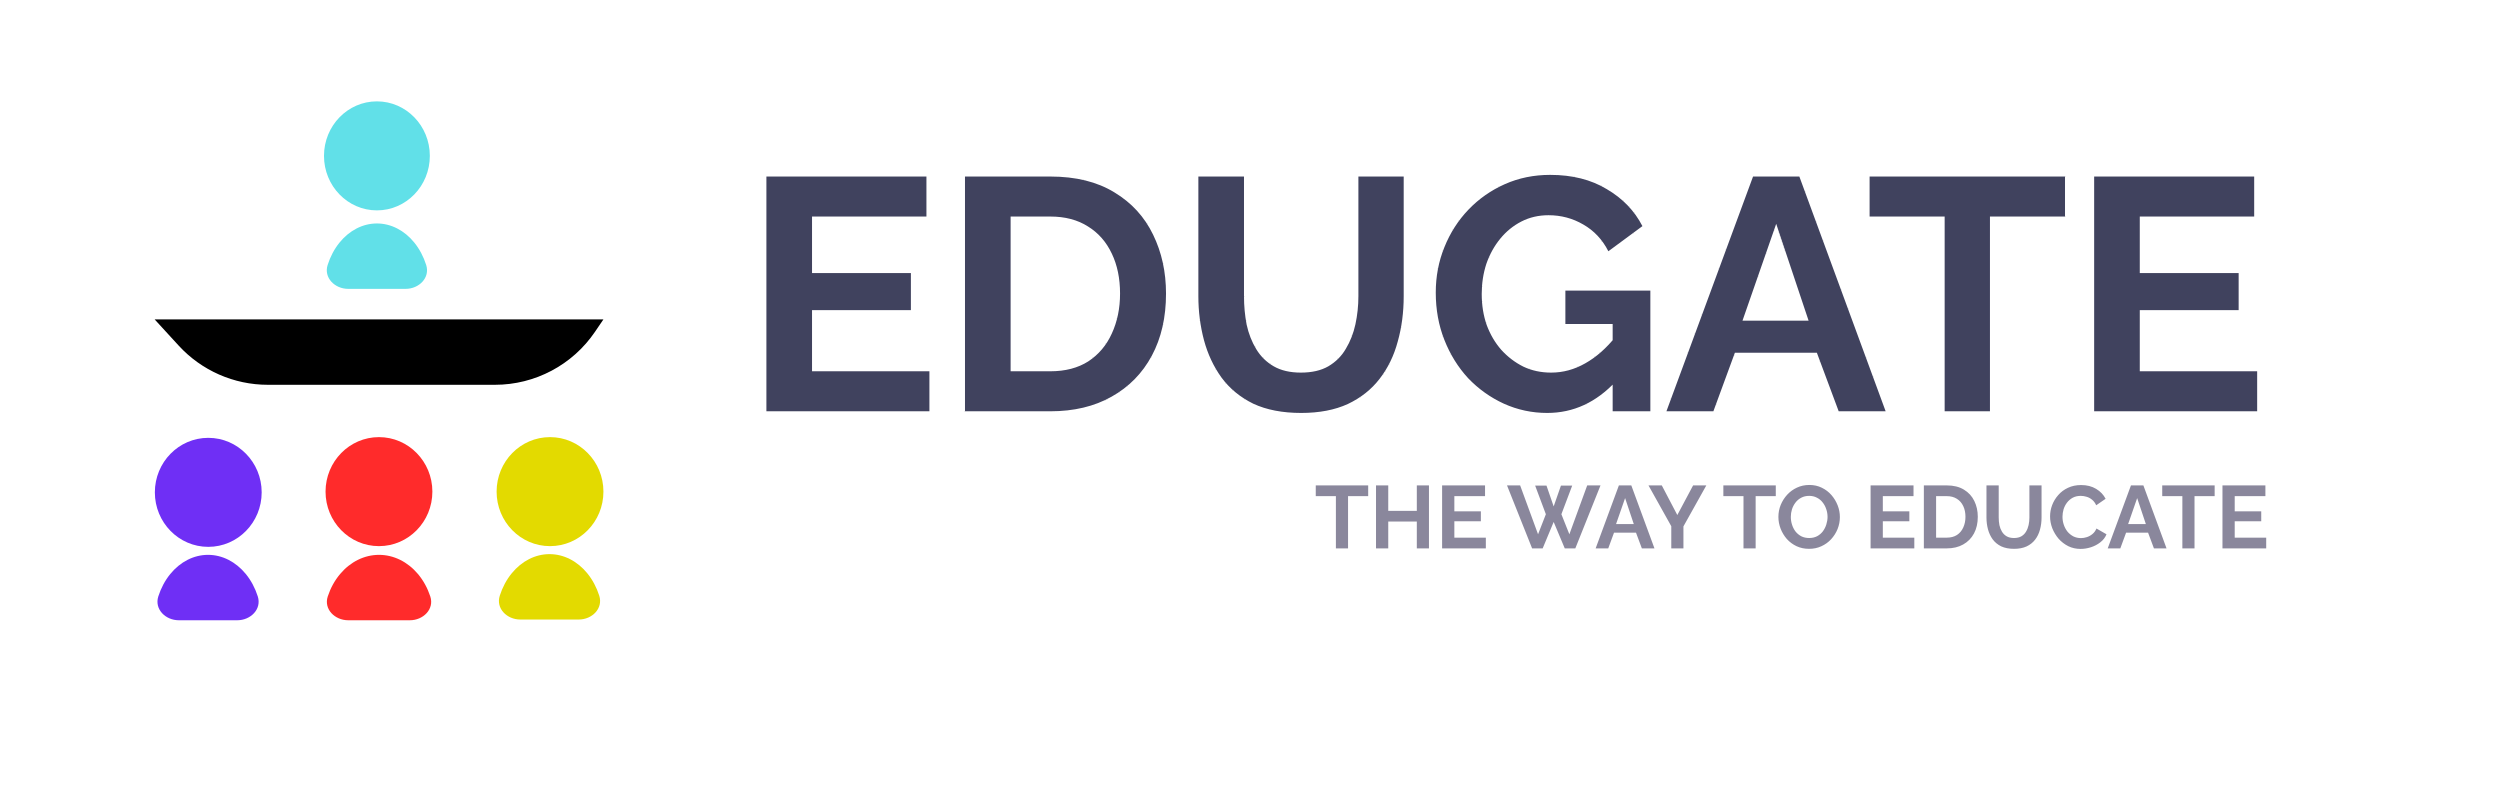
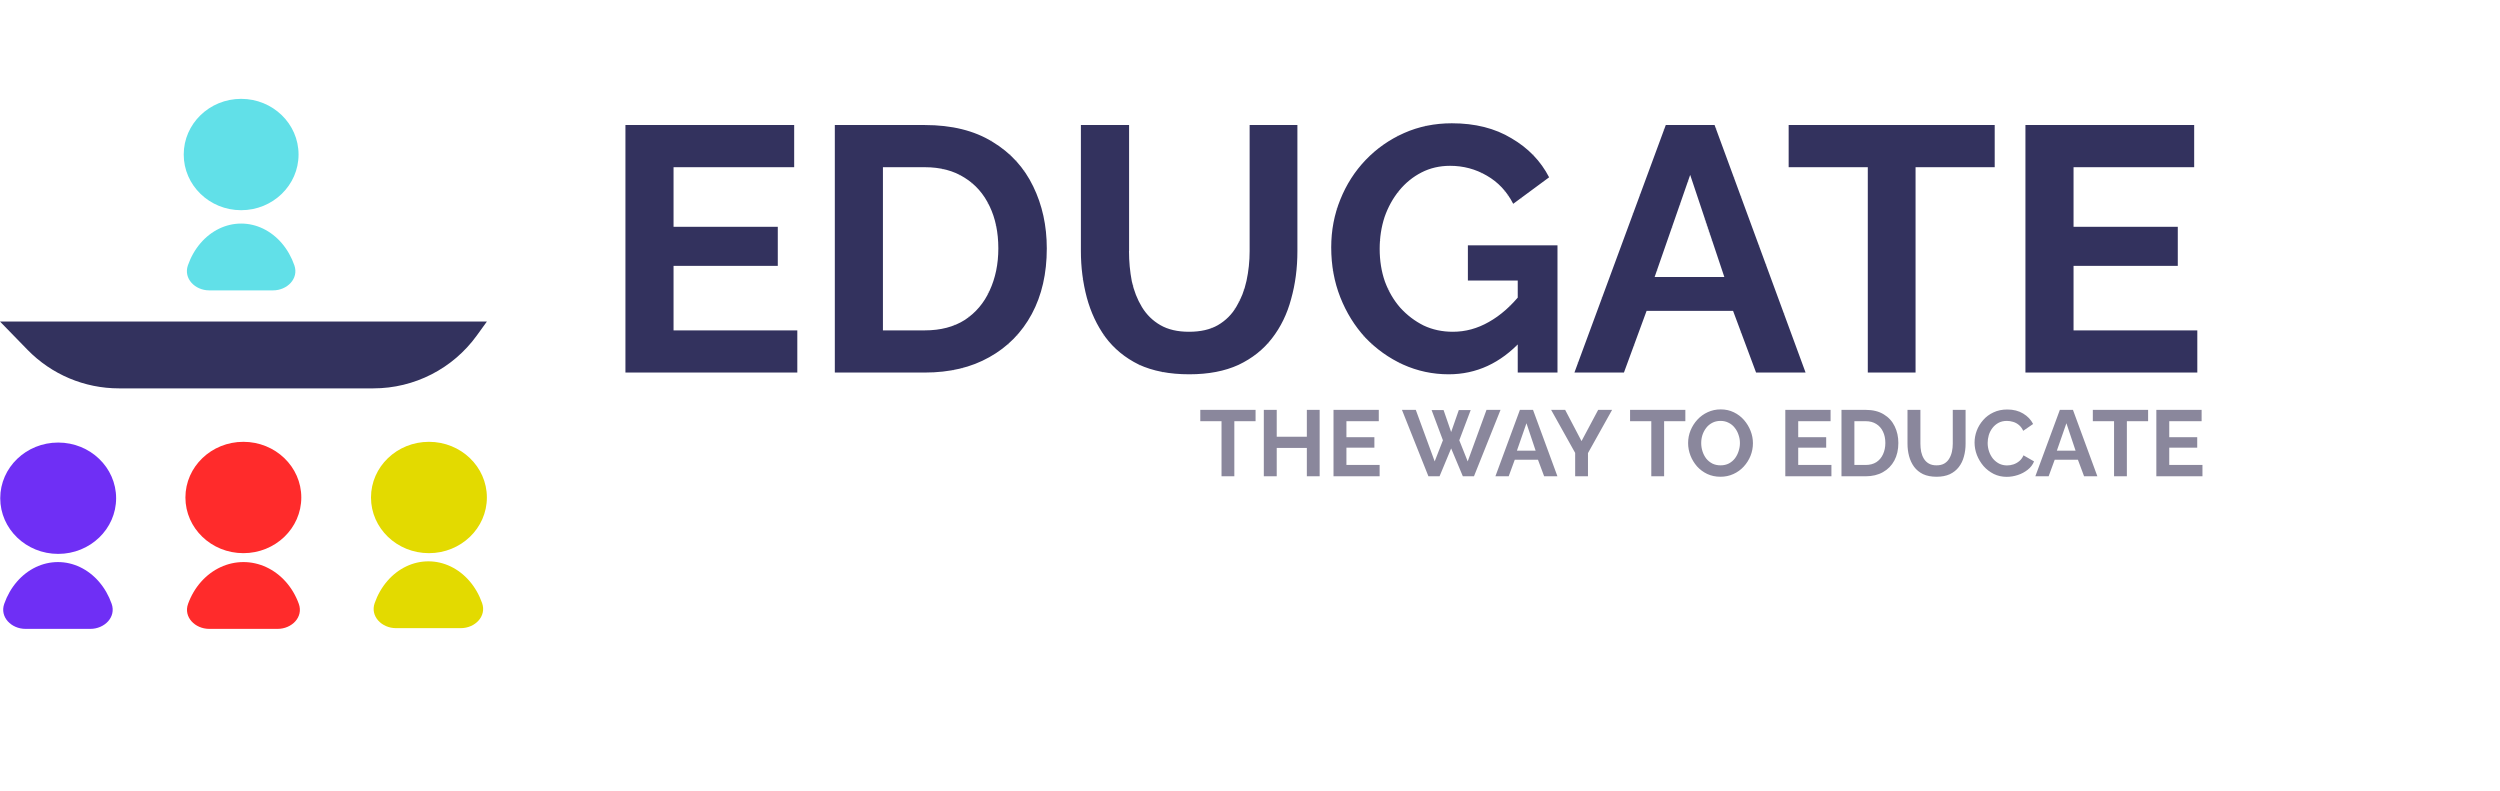
- <svg xmlns="http://www.w3.org/2000/svg" width="310" height="98" viewBox="0 0 310 98" fill="none">
+ <svg xmlns="http://www.w3.org/2000/svg" width="294" height="93" viewBox="0 0 294 93" fill="none">
  <g id="edugate-logo">
-     <g id="EDUGATE" filter="url(#filter0_d_137_454)">
-       <path d="M115.247 46.039V51H95.034V21.89H114.878V26.851H100.692V33.862H112.951V38.454H100.692V46.039H115.247ZM119.658 51V21.89H130.236C133.407 21.89 136.058 22.546 138.19 23.858C140.322 25.143 141.921 26.892 142.987 29.106C144.053 31.293 144.586 33.725 144.586 36.404C144.586 39.356 143.998 41.925 142.823 44.112C141.648 46.299 139.98 47.993 137.821 49.196C135.689 50.399 133.161 51 130.236 51H119.658ZM138.887 36.404C138.887 34.518 138.545 32.864 137.862 31.443C137.179 29.994 136.195 28.874 134.91 28.081C133.625 27.261 132.067 26.851 130.236 26.851H125.316V46.039H130.236C132.095 46.039 133.666 45.629 134.951 44.809C136.236 43.962 137.206 42.814 137.862 41.365C138.545 39.889 138.887 38.235 138.887 36.404ZM161.348 51.205C159.024 51.205 157.043 50.822 155.403 50.057C153.79 49.264 152.478 48.185 151.467 46.818C150.483 45.451 149.758 43.907 149.294 42.185C148.829 40.436 148.597 38.618 148.597 36.732V21.89H154.255V36.732C154.255 37.935 154.364 39.11 154.583 40.258C154.829 41.379 155.225 42.39 155.772 43.292C156.318 44.194 157.043 44.905 157.945 45.424C158.847 45.943 159.967 46.203 161.307 46.203C162.673 46.203 163.808 45.943 164.71 45.424C165.639 44.877 166.363 44.153 166.883 43.251C167.429 42.349 167.826 41.338 168.072 40.217C168.318 39.069 168.441 37.907 168.441 36.732V21.89H174.058V36.732C174.058 38.727 173.812 40.6 173.32 42.349C172.855 44.098 172.103 45.643 171.065 46.982C170.053 48.294 168.741 49.333 167.129 50.098C165.516 50.836 163.589 51.205 161.348 51.205ZM191.852 51.205C189.966 51.205 188.175 50.822 186.481 50.057C184.813 49.292 183.337 48.239 182.053 46.9C180.795 45.533 179.811 43.948 179.101 42.144C178.39 40.34 178.035 38.386 178.035 36.281C178.035 34.286 178.39 32.413 179.101 30.664C179.811 28.887 180.809 27.329 182.094 25.99C183.378 24.651 184.882 23.598 186.604 22.833C188.326 22.068 190.198 21.685 192.221 21.685C194.954 21.685 197.291 22.273 199.232 23.448C201.2 24.596 202.676 26.127 203.66 28.04L199.437 31.156C198.699 29.707 197.66 28.6 196.321 27.835C195.009 27.07 193.574 26.687 192.016 26.687C190.786 26.687 189.665 26.947 188.654 27.466C187.642 27.985 186.768 28.696 186.03 29.598C185.292 30.5 184.718 31.539 184.308 32.714C183.925 33.889 183.734 35.133 183.734 36.445C183.734 37.839 183.939 39.124 184.349 40.299C184.786 41.474 185.387 42.499 186.153 43.374C186.945 44.249 187.861 44.946 188.9 45.465C189.938 45.957 191.086 46.203 192.344 46.203C193.82 46.203 195.227 45.82 196.567 45.055C197.933 44.29 199.204 43.169 200.38 41.693V47.269C197.947 49.893 195.104 51.205 191.852 51.205ZM199.97 40.176H194.107V36.035H204.644V51H199.97V40.176ZM217.379 21.89H223.119L233.82 51H227.998L225.292 43.743H215.124L212.459 51H206.637L217.379 21.89ZM224.267 39.766L220.249 27.753L216.067 39.766H224.267ZM256.061 26.851H246.754V51H241.137V26.851H231.83V21.89H256.061V26.851ZM279.888 46.039V51H259.675V21.89H279.519V26.851H265.333V33.862H277.592V38.454H265.333V46.039H279.888Z" fill="#40425E" />
+     <g id="EDUGATE" filter="url(#filter0_d_313_48)">
+       <path d="M93.764 38.852V43.812H73.551V14.703H93.395V19.663H79.209V26.674H91.468V31.267H79.209V38.852H93.764ZM98.175 43.812V14.703H108.753C111.923 14.703 114.575 15.358 116.707 16.671C118.839 17.955 120.438 19.704 121.504 21.919C122.57 24.105 123.103 26.538 123.103 29.216C123.103 32.169 122.515 34.738 121.34 36.925C120.164 39.111 118.497 40.806 116.338 42.008C114.206 43.211 111.677 43.812 108.753 43.812H98.175ZM117.404 29.216C117.404 27.331 117.062 25.677 116.379 24.256C115.695 22.807 114.711 21.686 113.427 20.893C112.142 20.073 110.584 19.663 108.753 19.663H103.833V38.852H108.753C110.611 38.852 112.183 38.441 113.468 37.621C114.752 36.774 115.723 35.626 116.379 34.178C117.062 32.702 117.404 31.048 117.404 29.216ZM139.864 44.017C137.541 44.017 135.559 43.635 133.919 42.87C132.307 42.077 130.995 40.997 129.983 39.63C128.999 38.264 128.275 36.719 127.81 34.998C127.346 33.248 127.113 31.43 127.113 29.544V14.703H132.771V29.544C132.771 30.747 132.881 31.922 133.099 33.071C133.345 34.191 133.742 35.203 134.288 36.105C134.835 37.007 135.559 37.717 136.461 38.236C137.363 38.756 138.484 39.016 139.823 39.016C141.19 39.016 142.324 38.756 143.226 38.236C144.156 37.69 144.88 36.965 145.399 36.063C145.946 35.161 146.342 34.15 146.588 33.029C146.834 31.881 146.957 30.72 146.957 29.544V14.703H152.574V29.544C152.574 31.54 152.328 33.412 151.836 35.161C151.372 36.911 150.62 38.455 149.581 39.794C148.57 41.106 147.258 42.145 145.645 42.91C144.033 43.648 142.106 44.017 139.864 44.017ZM170.368 44.017C168.482 44.017 166.692 43.635 164.997 42.87C163.33 42.104 161.854 41.052 160.569 39.712C159.312 38.346 158.328 36.761 157.617 34.956C156.907 33.153 156.551 31.198 156.551 29.093C156.551 27.098 156.907 25.226 157.617 23.477C158.328 21.7 159.326 20.142 160.61 18.802C161.895 17.463 163.398 16.411 165.12 15.646C166.842 14.88 168.715 14.498 170.737 14.498C173.471 14.498 175.808 15.085 177.748 16.261C179.716 17.409 181.192 18.939 182.176 20.852L177.953 23.968C177.215 22.52 176.177 21.413 174.837 20.648C173.525 19.882 172.09 19.5 170.532 19.5C169.302 19.5 168.182 19.759 167.17 20.279C166.159 20.798 165.284 21.509 164.546 22.41C163.808 23.312 163.234 24.351 162.824 25.526C162.442 26.702 162.25 27.945 162.25 29.258C162.25 30.651 162.455 31.936 162.865 33.111C163.303 34.287 163.904 35.312 164.669 36.187C165.462 37.061 166.378 37.758 167.416 38.278C168.455 38.77 169.603 39.016 170.86 39.016C172.336 39.016 173.744 38.633 175.083 37.867C176.45 37.102 177.721 35.981 178.896 34.505V40.081C176.464 42.706 173.621 44.017 170.368 44.017ZM178.486 32.989H172.623V28.848H183.16V43.812H178.486V32.989ZM195.895 14.703H201.635L212.336 43.812H206.514L203.808 36.556H193.64L190.975 43.812H185.153L195.895 14.703ZM202.783 32.578L198.765 20.566L194.583 32.578H202.783ZM234.577 19.663H225.27V43.812H219.653V19.663H210.346V14.703H234.577V19.663ZM258.404 38.852V43.812H238.191V14.703H258.035V19.663H243.849V26.674H256.108V31.267H243.849V38.852H258.404Z" fill="#33325E" />
    </g>
-     <path id="THE WAY TO EDUCATE" d="M169.655 61.521H167.158V68H165.651V61.521H163.154V60.19H169.655V61.521ZM177.192 60.19V68H175.685V64.667H172.143V68H170.625V60.19H172.143V63.347H175.685V60.19H177.192ZM184.244 66.669V68H178.821V60.19H184.145V61.521H180.339V63.402H183.628V64.634H180.339V66.669H184.244ZM190.356 60.212H191.764L192.655 62.797L193.557 60.212H194.954L193.612 63.765L194.602 66.251L196.813 60.19H198.463L195.339 68H194.03L192.655 64.722L191.291 68H189.982L186.869 60.19H188.497L190.719 66.251L191.687 63.765L190.356 60.212ZM200.742 60.19H202.282L205.153 68H203.591L202.865 66.053H200.137L199.422 68H197.86L200.742 60.19ZM202.59 64.986L201.512 61.763L200.39 64.986H202.59ZM206.062 60.19L207.987 63.864L209.945 60.19H211.584L208.746 65.272V68H207.239V65.25L204.412 60.19H206.062ZM220.197 61.521H217.7V68H216.193V61.521H213.696V60.19H220.197V61.521ZM224.328 68.055C223.756 68.055 223.235 67.945 222.766 67.725C222.304 67.505 221.904 67.208 221.567 66.834C221.237 66.453 220.98 66.027 220.797 65.558C220.613 65.081 220.522 64.594 220.522 64.095C220.522 63.574 220.617 63.079 220.808 62.61C221.006 62.133 221.273 61.712 221.611 61.345C221.955 60.971 222.359 60.678 222.821 60.465C223.29 60.245 223.803 60.135 224.361 60.135C224.925 60.135 225.439 60.249 225.901 60.476C226.37 60.703 226.77 61.008 227.1 61.389C227.43 61.77 227.686 62.196 227.87 62.665C228.053 63.134 228.145 63.618 228.145 64.117C228.145 64.63 228.049 65.125 227.859 65.602C227.668 66.071 227.4 66.493 227.056 66.867C226.718 67.234 226.315 67.523 225.846 67.736C225.384 67.949 224.878 68.055 224.328 68.055ZM222.062 64.095C222.062 64.432 222.113 64.759 222.216 65.074C222.318 65.389 222.465 65.672 222.656 65.921C222.854 66.163 223.092 66.357 223.371 66.504C223.657 66.643 223.979 66.713 224.339 66.713C224.705 66.713 225.032 66.64 225.318 66.493C225.604 66.339 225.842 66.137 226.033 65.888C226.223 65.631 226.366 65.349 226.462 65.041C226.564 64.726 226.616 64.41 226.616 64.095C226.616 63.758 226.561 63.435 226.451 63.127C226.348 62.812 226.198 62.533 226 62.291C225.809 62.042 225.571 61.847 225.285 61.708C225.006 61.561 224.691 61.488 224.339 61.488C223.965 61.488 223.635 61.565 223.349 61.719C223.07 61.866 222.835 62.064 222.645 62.313C222.454 62.562 222.307 62.841 222.205 63.149C222.109 63.457 222.062 63.772 222.062 64.095ZM237.375 66.669V68H231.952V60.19H237.276V61.521H233.47V63.402H236.759V64.634H233.47V66.669H237.375ZM238.558 68V60.19H241.396C242.247 60.19 242.958 60.366 243.53 60.718C244.102 61.063 244.531 61.532 244.817 62.126C245.103 62.713 245.246 63.365 245.246 64.084C245.246 64.876 245.088 65.565 244.773 66.152C244.458 66.739 244.01 67.193 243.431 67.516C242.859 67.839 242.181 68 241.396 68H238.558ZM243.717 64.084C243.717 63.578 243.625 63.134 243.442 62.753C243.259 62.364 242.995 62.064 242.65 61.851C242.305 61.631 241.887 61.521 241.396 61.521H240.076V66.669H241.396C241.895 66.669 242.316 66.559 242.661 66.339C243.006 66.112 243.266 65.804 243.442 65.415C243.625 65.019 243.717 64.575 243.717 64.084ZM249.743 68.055C249.12 68.055 248.588 67.952 248.148 67.747C247.715 67.534 247.363 67.245 247.092 66.878C246.828 66.511 246.634 66.097 246.509 65.635C246.384 65.166 246.322 64.678 246.322 64.172V60.19H247.84V64.172C247.84 64.495 247.869 64.81 247.928 65.118C247.994 65.419 248.1 65.69 248.247 65.932C248.394 66.174 248.588 66.365 248.83 66.504C249.072 66.643 249.373 66.713 249.732 66.713C250.099 66.713 250.403 66.643 250.645 66.504C250.894 66.357 251.089 66.163 251.228 65.921C251.375 65.679 251.481 65.408 251.547 65.107C251.613 64.799 251.646 64.487 251.646 64.172V60.19H253.153V64.172C253.153 64.707 253.087 65.21 252.955 65.679C252.83 66.148 252.629 66.563 252.35 66.922C252.079 67.274 251.727 67.553 251.294 67.758C250.861 67.956 250.344 68.055 249.743 68.055ZM254.209 64.04C254.209 63.563 254.293 63.098 254.462 62.643C254.638 62.181 254.891 61.763 255.221 61.389C255.551 61.008 255.954 60.707 256.431 60.487C256.908 60.26 257.45 60.146 258.059 60.146C258.778 60.146 259.397 60.304 259.918 60.619C260.446 60.934 260.838 61.345 261.095 61.851L259.929 62.654C259.797 62.361 259.625 62.13 259.412 61.961C259.199 61.785 258.972 61.664 258.73 61.598C258.488 61.525 258.25 61.488 258.015 61.488C257.634 61.488 257.3 61.565 257.014 61.719C256.735 61.873 256.501 62.075 256.31 62.324C256.119 62.573 255.976 62.852 255.881 63.16C255.793 63.468 255.749 63.776 255.749 64.084C255.749 64.429 255.804 64.762 255.914 65.085C256.024 65.4 256.178 65.683 256.376 65.932C256.581 66.174 256.823 66.368 257.102 66.515C257.388 66.654 257.7 66.724 258.037 66.724C258.279 66.724 258.525 66.684 258.774 66.603C259.023 66.522 259.254 66.394 259.467 66.218C259.68 66.042 259.845 65.815 259.962 65.536L261.205 66.251C261.051 66.64 260.798 66.97 260.446 67.241C260.101 67.512 259.713 67.718 259.28 67.857C258.847 67.996 258.418 68.066 257.993 68.066C257.436 68.066 256.926 67.952 256.464 67.725C256.002 67.49 255.602 67.182 255.265 66.801C254.935 66.412 254.675 65.98 254.484 65.503C254.301 65.019 254.209 64.531 254.209 64.04ZM264.239 60.19H265.779L268.65 68H267.088L266.362 66.053H263.634L262.919 68H261.357L264.239 60.19ZM266.087 64.986L265.009 61.763L263.887 64.986H266.087ZM274.617 61.521H272.12V68H270.613V61.521H268.116V60.19H274.617V61.521ZM281.009 66.669V68H275.586V60.19H280.91V61.521H277.104V63.402H280.393V64.634H277.104V66.669H281.009Z" fill="#8A879C" />
+     <path id="THE WAY TO EDUCATE" d="M147.655 49.532H145.158V56.011H143.651V49.532H141.154V48.2H147.655V49.532ZM155.192 48.2V56.011H153.685V52.678H150.143V56.011H148.625V48.2H150.143V51.358H153.685V48.2H155.192ZM162.244 54.679V56.011H156.821V48.2H162.145V49.532H158.339V51.413H161.628V52.645H158.339V54.679H162.244ZM168.356 48.222H169.764L170.655 50.807L171.557 48.222H172.954L171.612 51.776L172.602 54.261L174.813 48.2H176.463L173.339 56.011H172.03L170.655 52.733L169.291 56.011H167.982L164.869 48.2H166.497L168.719 54.261L169.687 51.776L168.356 48.222ZM178.742 48.2H180.282L183.153 56.011H181.591L180.865 54.063H178.137L177.422 56.011H175.86L178.742 48.2ZM180.59 52.996L179.512 49.773L178.39 52.996H180.59ZM184.062 48.2L185.987 51.874L187.945 48.2H189.584L186.746 53.282V56.011H185.239V53.261L182.412 48.2H184.062ZM198.197 49.532H195.7V56.011H194.193V49.532H191.696V48.2H198.197V49.532ZM202.328 56.066C201.756 56.066 201.235 55.956 200.766 55.736C200.304 55.516 199.904 55.218 199.567 54.844C199.237 54.463 198.98 54.038 198.797 53.569C198.613 53.092 198.522 52.604 198.522 52.105C198.522 51.585 198.617 51.09 198.808 50.62C199.006 50.144 199.273 49.722 199.611 49.355C199.955 48.981 200.359 48.688 200.821 48.475C201.29 48.255 201.803 48.145 202.361 48.145C202.925 48.145 203.439 48.259 203.901 48.486C204.37 48.714 204.77 49.018 205.1 49.4C205.43 49.781 205.686 50.206 205.87 50.675C206.053 51.145 206.145 51.629 206.145 52.127C206.145 52.641 206.049 53.136 205.859 53.612C205.668 54.082 205.4 54.504 205.056 54.877C204.718 55.244 204.315 55.534 203.846 55.746C203.384 55.959 202.878 56.066 202.328 56.066ZM200.062 52.105C200.062 52.443 200.113 52.769 200.216 53.084C200.318 53.4 200.465 53.682 200.656 53.931C200.854 54.173 201.092 54.368 201.371 54.514C201.657 54.654 201.979 54.724 202.339 54.724C202.705 54.724 203.032 54.65 203.318 54.504C203.604 54.349 203.842 54.148 204.033 53.898C204.223 53.642 204.366 53.359 204.462 53.051C204.564 52.736 204.616 52.421 204.616 52.105C204.616 51.768 204.561 51.446 204.451 51.138C204.348 50.822 204.198 50.544 204 50.301C203.809 50.052 203.571 49.858 203.285 49.718C203.006 49.572 202.691 49.498 202.339 49.498C201.965 49.498 201.635 49.575 201.349 49.73C201.07 49.876 200.835 50.074 200.645 50.324C200.454 50.573 200.307 50.852 200.205 51.16C200.109 51.468 200.062 51.783 200.062 52.105ZM215.375 54.679V56.011H209.952V48.2H215.276V49.532H211.47V51.413H214.759V52.645H211.47V54.679H215.375ZM216.558 56.011V48.2H219.396C220.247 48.2 220.958 48.377 221.53 48.728C222.102 49.073 222.531 49.542 222.817 50.136C223.103 50.723 223.246 51.376 223.246 52.094C223.246 52.886 223.088 53.576 222.773 54.163C222.458 54.749 222.01 55.204 221.431 55.526C220.859 55.849 220.181 56.011 219.396 56.011H216.558ZM221.717 52.094C221.717 51.589 221.625 51.145 221.442 50.764C221.259 50.375 220.995 50.074 220.65 49.861C220.305 49.642 219.887 49.532 219.396 49.532H218.076V54.679H219.396C219.895 54.679 220.316 54.569 220.661 54.349C221.006 54.122 221.266 53.814 221.442 53.425C221.625 53.029 221.717 52.586 221.717 52.094ZM227.743 56.066C227.12 56.066 226.588 55.963 226.148 55.758C225.715 55.545 225.363 55.255 225.092 54.889C224.828 54.522 224.634 54.108 224.509 53.645C224.384 53.176 224.322 52.688 224.322 52.182V48.2H225.84V52.182C225.84 52.505 225.869 52.821 225.928 53.129C225.994 53.429 226.1 53.7 226.247 53.943C226.394 54.184 226.588 54.375 226.83 54.514C227.072 54.654 227.373 54.724 227.732 54.724C228.099 54.724 228.403 54.654 228.645 54.514C228.894 54.368 229.089 54.173 229.228 53.931C229.375 53.69 229.481 53.418 229.547 53.117C229.613 52.809 229.646 52.498 229.646 52.182V48.2H231.153V52.182C231.153 52.718 231.087 53.22 230.955 53.69C230.83 54.159 230.629 54.573 230.35 54.932C230.079 55.285 229.727 55.563 229.294 55.769C228.861 55.967 228.344 56.066 227.743 56.066ZM232.209 52.05C232.209 51.574 232.293 51.108 232.462 50.654C232.638 50.191 232.891 49.773 233.221 49.4C233.551 49.018 233.954 48.718 234.431 48.498C234.908 48.27 235.45 48.157 236.059 48.157C236.778 48.157 237.397 48.314 237.918 48.63C238.446 48.945 238.838 49.355 239.095 49.861L237.929 50.664C237.797 50.371 237.625 50.14 237.412 49.971C237.199 49.795 236.972 49.675 236.73 49.608C236.488 49.535 236.25 49.498 236.015 49.498C235.634 49.498 235.3 49.575 235.014 49.73C234.735 49.883 234.501 50.085 234.31 50.334C234.119 50.584 233.976 50.862 233.881 51.17C233.793 51.478 233.749 51.786 233.749 52.094C233.749 52.439 233.804 52.773 233.914 53.096C234.024 53.411 234.178 53.693 234.376 53.943C234.581 54.184 234.823 54.379 235.102 54.526C235.388 54.665 235.7 54.734 236.037 54.734C236.279 54.734 236.525 54.694 236.774 54.614C237.023 54.533 237.254 54.404 237.467 54.228C237.68 54.053 237.845 53.825 237.962 53.547L239.205 54.261C239.051 54.65 238.798 54.98 238.446 55.252C238.101 55.523 237.713 55.728 237.28 55.867C236.847 56.007 236.418 56.077 235.993 56.077C235.436 56.077 234.926 55.963 234.464 55.736C234.002 55.501 233.602 55.193 233.265 54.812C232.935 54.423 232.675 53.99 232.484 53.514C232.301 53.029 232.209 52.542 232.209 52.05ZM242.239 48.2H243.779L246.65 56.011H245.088L244.362 54.063H241.634L240.919 56.011H239.357L242.239 48.2ZM244.087 52.996L243.009 49.773L241.887 52.996H244.087ZM252.617 49.532H250.12V56.011H248.613V49.532H246.116V48.2H252.617V49.532ZM259.009 54.679V56.011H253.586V48.2H258.91V49.532H255.104V51.413H258.393V52.645H255.104V54.679H259.009Z" fill="#8A879C" />
    <g id="Edugate">
      <g id="Teacher">
-         <ellipse id="Ellipse 7" cx="46.737" cy="19.328" rx="6.562" ry="6.759" fill="#61E0E8" />
-         <path id="Ellipse 8" d="M50.3 35.819C51.956 35.819 53.349 34.445 52.849 32.865C52.522 31.832 52.024 30.884 51.377 30.084C50.147 28.564 48.477 27.709 46.737 27.709C44.997 27.709 43.327 28.564 42.097 30.084C41.45 30.884 40.952 31.832 40.625 32.865C40.126 34.445 41.518 35.819 43.175 35.819L46.737 35.819H50.3Z" fill="#61E0E8" />
+         <ellipse id="Ellipse 7" cx="28.358" cy="18.172" rx="6.752" ry="6.547" fill="#61E0E8" />
+         <path id="Ellipse 8" d="M32.11 34.148C33.767 34.148 35.161 32.768 34.618 31.203C34.281 30.235 33.779 29.345 33.132 28.592C31.866 27.119 30.149 26.291 28.358 26.291C26.567 26.291 24.85 27.119 23.584 28.592C22.937 29.345 22.435 30.235 22.098 31.203C21.555 32.768 22.949 34.148 24.606 34.148L28.358 34.148H32.11Z" fill="#61E0E8" />
      </g>
      <g id="Students">
        <g id="Student3">
-           <ellipse id="Ellipse 11" cx="68.202" cy="60.962" rx="6.623" ry="6.759" fill="#E3DA00" />
-           <path id="Ellipse 12" d="M71.762 76.822C73.419 76.822 74.811 75.447 74.308 73.869C73.978 72.836 73.475 71.887 72.823 71.088C71.581 69.567 69.896 68.712 68.139 68.712C66.383 68.712 64.698 69.567 63.456 71.088C62.804 71.887 62.301 72.836 61.971 73.869C61.467 75.447 62.86 76.822 64.517 76.822L68.139 76.822H71.762Z" fill="#E3DA00" />
+           <ellipse id="Ellipse 11" cx="50.443" cy="58.505" rx="6.814" ry="6.547" fill="#E3DA00" />
+           <path id="Ellipse 12" d="M54.193 73.87C55.849 73.87 57.244 72.489 56.696 70.925C56.357 69.957 55.85 69.067 55.197 68.314C53.919 66.841 52.186 66.013 50.379 66.013C48.571 66.013 46.838 66.841 45.56 68.314C44.907 69.067 44.401 69.957 44.061 70.925C43.513 72.489 44.908 73.87 46.565 73.87L50.379 73.87H54.193Z" fill="#E3DA00" />
        </g>
        <g id="Student1">
-           <ellipse id="Ellipse 9" cx="25.825" cy="61.051" rx="6.623" ry="6.759" fill="#6F2FF5" />
-           <path id="Ellipse 10" d="M29.421 76.912C31.078 76.912 32.47 75.537 31.966 73.958C31.636 72.925 31.134 71.976 30.481 71.177C29.239 69.656 27.554 68.801 25.798 68.801C24.041 68.801 22.357 69.656 21.115 71.177C20.462 71.976 19.96 72.925 19.63 73.958C19.126 75.537 20.518 76.912 22.175 76.912L25.798 76.912H29.421Z" fill="#6F2FF5" />
+           <ellipse id="Ellipse 9" cx="6.842" cy="58.591" rx="6.814" ry="6.547" fill="#6F2FF5" />
+           <path id="Ellipse 10" d="M10.628 73.956C12.285 73.956 13.68 72.576 13.132 71.012C12.792 70.043 12.285 69.153 11.632 68.401C10.354 66.927 8.621 66.099 6.814 66.099C5.007 66.099 3.274 66.927 1.996 68.401C1.343 69.153 0.836 70.043 0.497 71.012C-0.052 72.576 1.343 73.956 3 73.956L6.814 73.956H10.628Z" fill="#6F2FF5" />
        </g>
        <g id="Student2">
-           <ellipse id="Ellipse 13" cx="46.991" cy="60.962" rx="6.623" ry="6.759" fill="#FF2B2B" />
-           <path id="Ellipse 13_2" d="M50.825 76.912C52.481 76.912 53.874 75.535 53.357 73.961C53.017 72.927 52.499 71.977 51.826 71.177C50.546 69.656 48.81 68.801 47 68.801C45.19 68.801 43.453 69.656 42.174 71.177C41.5 71.977 40.982 72.927 40.642 73.961C40.125 75.535 41.518 76.912 43.175 76.912L47 76.912H50.825Z" fill="#FF2B2B" />
+           <ellipse id="Ellipse 13" cx="28.619" cy="58.505" rx="6.814" ry="6.547" fill="#FF2B2B" />
+           <path id="Ellipse 13_2" d="M32.65 73.956C34.307 73.956 35.702 72.574 35.14 71.015C34.79 70.046 34.267 69.154 33.593 68.401C32.276 66.927 30.49 66.099 28.628 66.099C26.766 66.099 24.98 66.927 23.663 68.401C22.989 69.154 22.466 70.046 22.116 71.015C21.554 72.574 22.949 73.956 24.606 73.956L28.628 73.956H32.65Z" fill="#FF2B2B" />
        </g>
      </g>
-       <path id="Rectangle 12" d="M19.175 39.604H74.825L73.779 41.144C70.987 45.254 66.34 47.715 61.371 47.715H33.21C29.006 47.715 24.996 45.951 22.155 42.853L19.175 39.604Z" fill="black" />
+       <path id="Rectangle 12" d="M0 37.815H57.257L56.078 39.448C53.258 43.356 48.733 45.672 43.914 45.672H13.982C9.936 45.672 6.061 44.037 3.237 41.138L0 37.815Z" fill="#33325E" />
    </g>
  </g>
  <defs>
-     <filter id="filter0_d_137_454" x="95.034" y="21.685" width="184.854" height="29.52" filterUnits="userSpaceOnUse" color-interpolation-filters="sRGB">
+     <filter id="filter0_d_313_48" x="73.55" y="14.498" width="184.854" height="29.52" filterUnits="userSpaceOnUse" color-interpolation-filters="sRGB">
      <feFlood flood-opacity="0" result="BackgroundImageFix" />
      <feColorMatrix in="SourceAlpha" type="matrix" values="0 0 0 0 0 0 0 0 0 0 0 0 0 0 0 0 0 0 127 0" result="hardAlpha" />
      <feOffset />
      <feComposite in2="hardAlpha" operator="out" />
      <feColorMatrix type="matrix" values="0 0 0 0 0 0 0 0 0 0 0 0 0 0 0 0 0 0 0.25 0" />
-       <feBlend mode="normal" in2="BackgroundImageFix" result="effect1_dropShadow_137_454" />
-       <feBlend mode="normal" in="SourceGraphic" in2="effect1_dropShadow_137_454" result="shape" />
+       <feBlend mode="normal" in2="BackgroundImageFix" result="effect1_dropShadow_313_48" />
+       <feBlend mode="normal" in="SourceGraphic" in2="effect1_dropShadow_313_48" result="shape" />
    </filter>
  </defs>
</svg>
